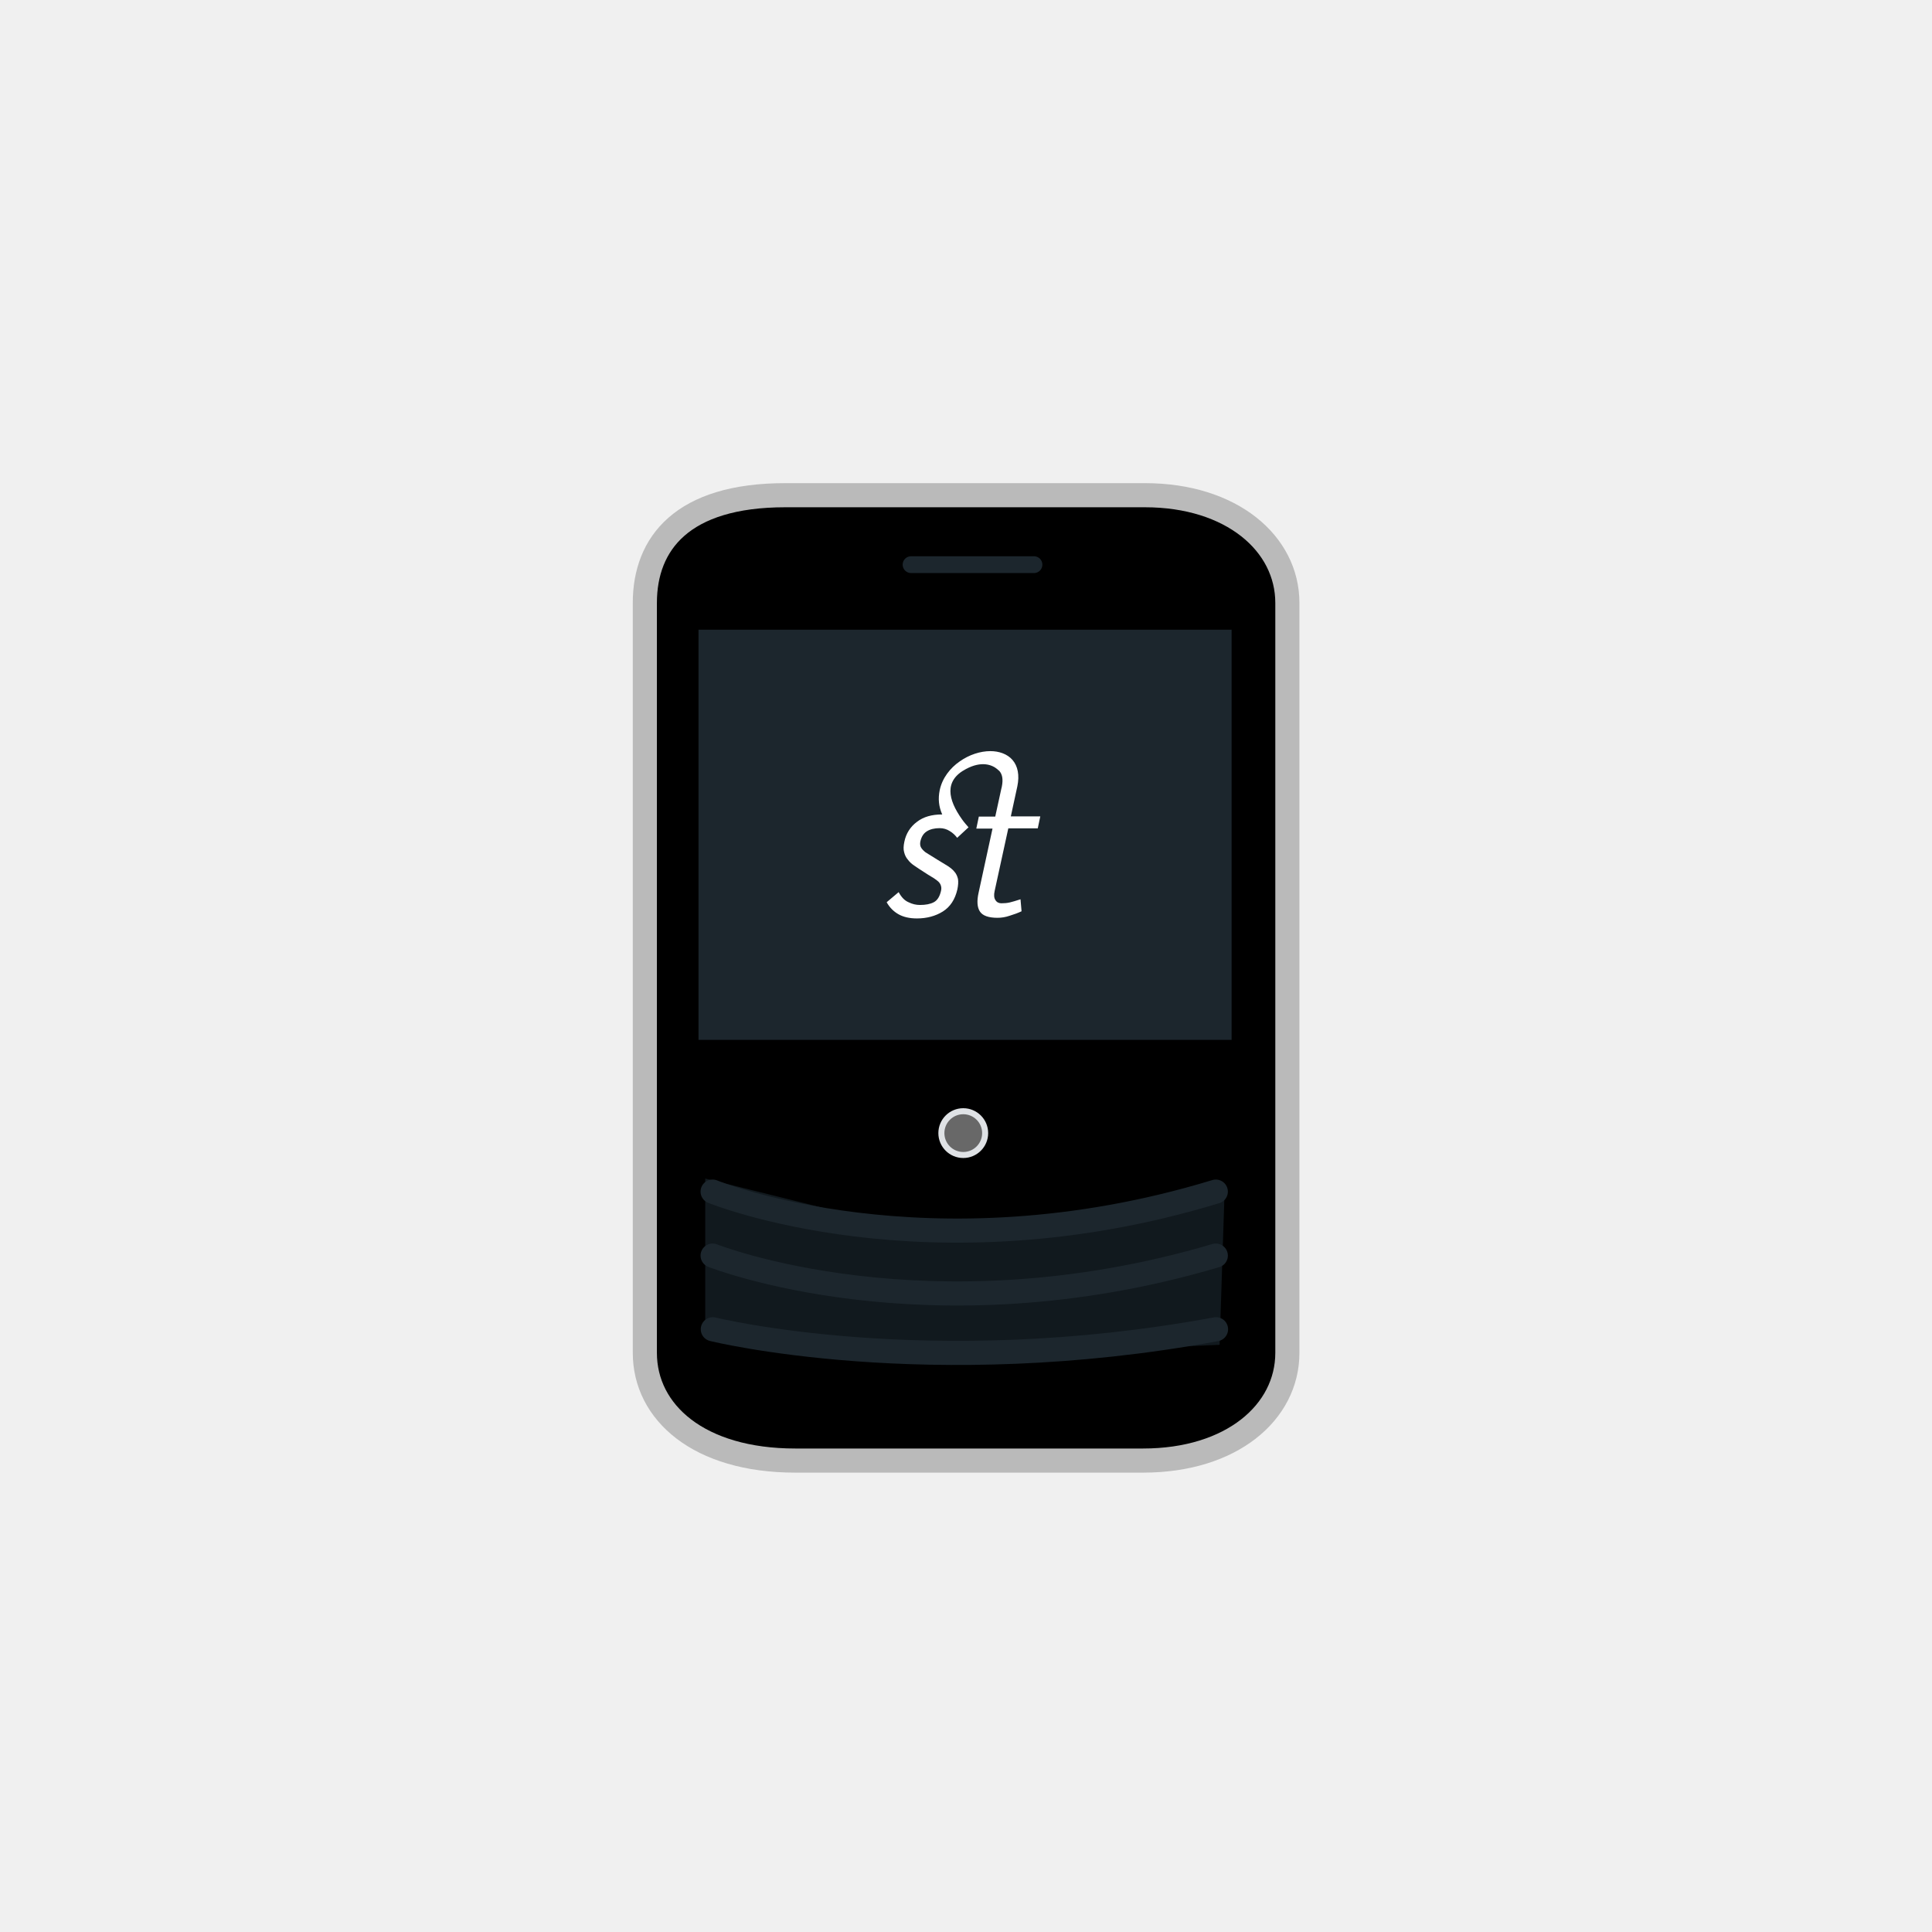
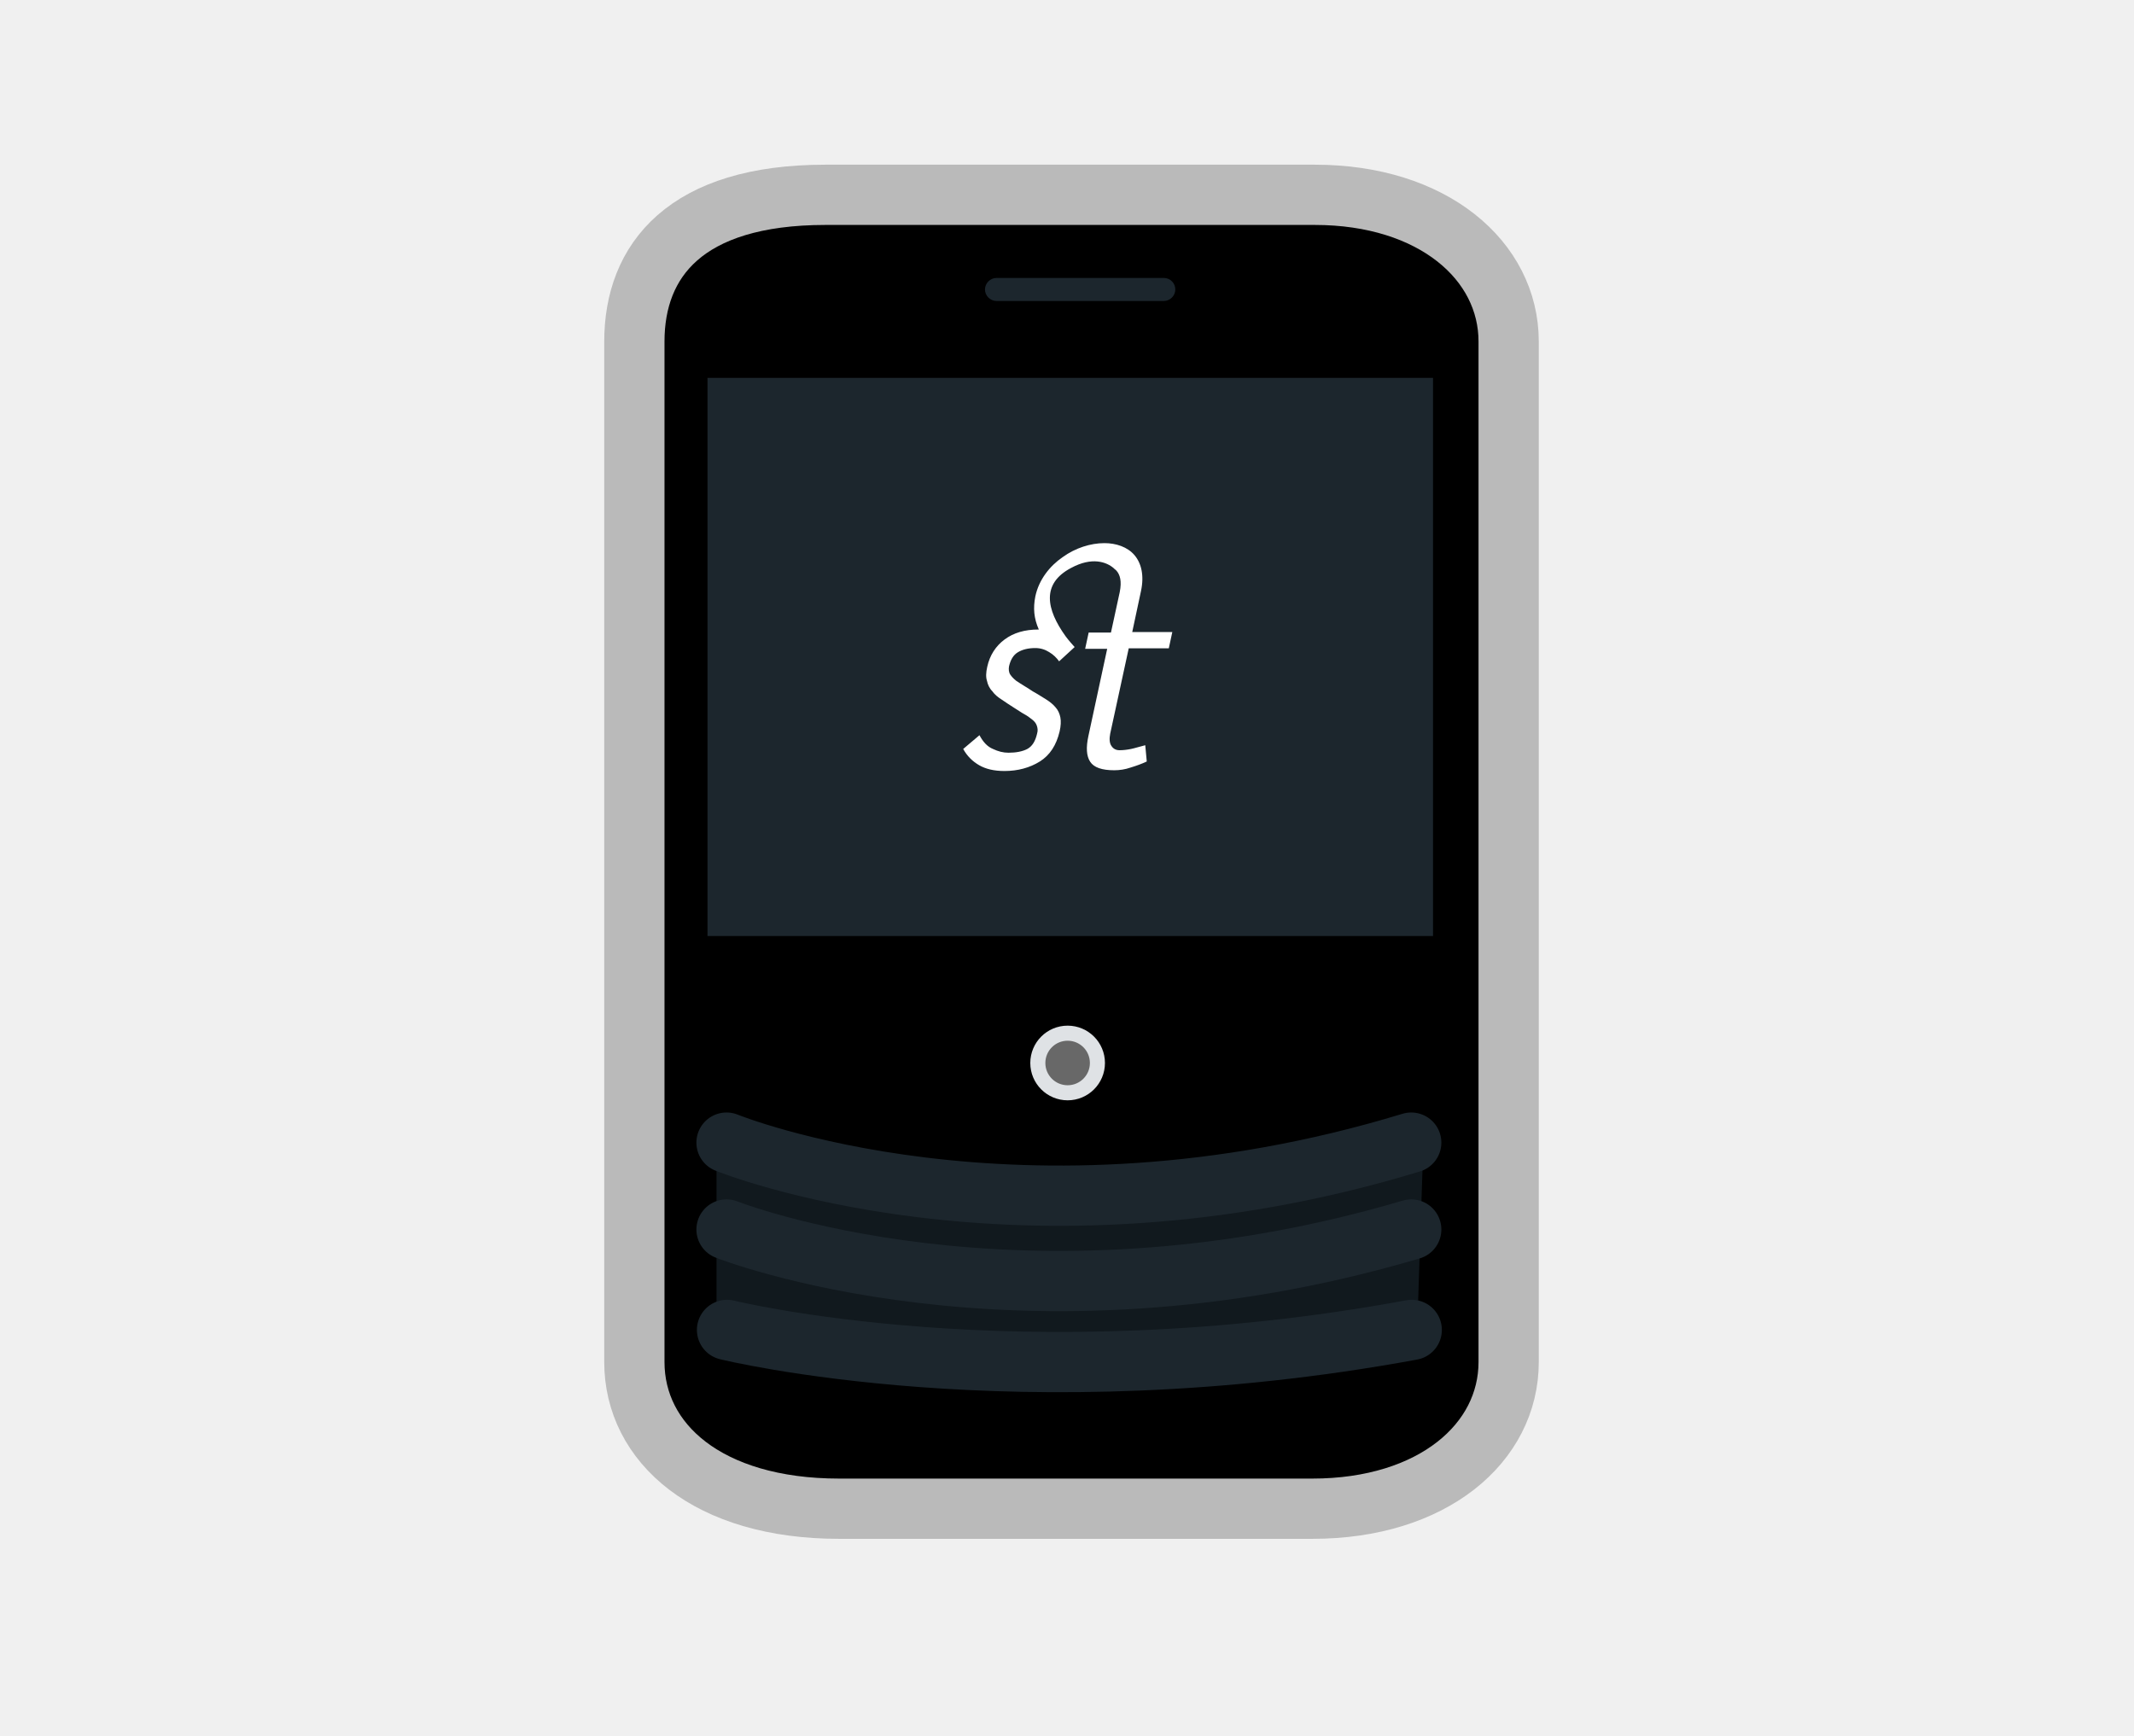
- <svg xmlns="http://www.w3.org/2000/svg" version="1.1" x="0px" y="0px" viewBox="-2749.4 -1380 918 918" enable-background="new -2749.4 -1380 918 918" xml:space="preserve">
+ <svg xmlns="http://www.w3.org/2000/svg" version="1.1" id="Layer_1" x="0px" y="0px" viewBox="-54.2 -135.2 852.1 693.1" enable-background="new -54.2 -135.2 852.1 693.1" xml:space="preserve">
  <g id="Layer_2" display="none">
</g>
-   <g id="Layer_1">
-     <path stroke="#BABABA" stroke-width="11.46" stroke-miterlimit="10" d="M-2137.7-737.2c0,28.3-26.5,51.2-68.6,51.2h-165.2   c-45.9,0-71.5-22.9-71.5-51.2v-356.3c0-28.3,17.8-51.2,66.7-51.2h170.9c41.2,0,67.7,22.9,67.7,51.2V-737.2z" />
-     <polygon fill="#11191E" points="-2414.3,-820 -2414.3,-744.8 -2337.7,-737.2 -2337.7,-741 -2261.2,-741 -2261.2,-737.2    -2169.9,-741 -2167.5,-814.8 -2293.6,-790  " />
-     <path fill="none" stroke="#1C262D" stroke-width="11.46" stroke-linecap="round" stroke-miterlimit="10" d="M-2171.6-748.4   c-136.9,25.3-239.1,0-239.1,0" />
-     <rect x="-2417.5" y="-1080.8" fill="#1C262D" width="253.3" height="194.9" />
-     <path fill="#1C262D" d="M-2254.1-1111.7c0,2.2-1.8,4-4,4h-58.4c-2.2,0-4-1.8-4-4l0,0c0-2.2,1.8-4,4-4h58.4   C-2255.9-1115.7-2254.1-1113.9-2254.1-1111.7L-2254.1-1111.7z" />
-     <path fill="#FFFFFF" d="M-2269.6-951.2c-1.3,0.3-2.6,0.4-4,0.4c-1.2,0-2.2-0.5-2.8-1.5c-0.7-1-0.8-2.5-0.4-4.3l6.5-29.8h14l1.2-5.7   h-14l3.1-14.3h0c1.1-5.3,0.2-9.6-2.3-12.5c-2.5-2.9-6.5-4.2-10.5-4.2c-4.8,0-10.1,1.7-14.6,4.9c-4.5,3.1-8.3,7.9-9.5,13.7   c-0.8,4-0.5,7.6,1.2,11.5c-0.1,0-0.1,0-0.2,0c-4.7,0-8.7,1.1-11.8,3.5c-3.1,2.3-5.2,5.5-6,9.5c-0.4,1.9-0.5,3.6-0.1,4.9   c0.3,1.3,0.9,2.6,1.8,3.6c0.8,1.1,1.9,2.1,3.3,3c1.3,0.9,2.8,1.9,4.4,2.9c1.3,0.8,2.4,1.6,3.5,2.2c1.1,0.6,2,1.3,2.8,1.9   c0.8,0.6,1.3,1.3,1.6,2.1c0.3,0.8,0.4,1.7,0.1,2.8c-0.6,2.6-1.7,4.4-3.4,5.3c-1.7,0.9-3.9,1.3-6.6,1.3c-1.8,0-3.6-0.4-5.4-1.3   c-1.9-0.8-3.4-2.4-4.7-4.8l-5.7,4.8c1.4,2.5,3.3,4.4,5.6,5.7c2.3,1.3,5.2,2,8.8,2c4.6,0,8.8-1.1,12.3-3.3c3.5-2.2,5.8-5.7,6.9-10.5   c0.4-1.9,0.5-3.6,0.3-4.9c-0.3-1.3-0.8-2.5-1.7-3.5c-0.8-1-1.9-1.9-3.3-2.8c-1.3-0.8-2.9-1.8-4.6-2.8c-0.9-0.6-1.9-1.2-2.9-1.8   c-1-0.6-2-1.2-2.9-1.8c-0.9-0.7-1.6-1.4-2.1-2.2c-0.5-0.8-0.6-1.8-0.4-2.9c0.5-2.3,1.5-3.9,3.1-4.9c1.6-1,3.6-1.5,6.1-1.5   c1.8,0,3.4,0.5,4.8,1.4c1.5,0.9,2.6,2,3.5,3.2l5.4-5c-0.4-0.5-0.9-1-1.3-1.5c-0.7-0.8-1.3-1.6-1.8-2.3l0,0   c-6.7-9.4-8.6-18.4,1.9-23.9c7.3-3.9,12.3-2.1,14.9,0.1c0,0,0,0,0,0c0.1,0.1,0.2,0.2,0.3,0.3c0.3,0.2,0.5,0.4,0.7,0.6   c1.2,1.4,1.9,3.6,1.1,7.5l-0.2,0.8h0l-2.9,13.3h-7.8l-1.2,5.7h7.7l-6.6,30.4c-0.9,4-0.7,7,0.6,9c1.3,2,4.1,3,8.4,3   c1.8,0,3.8-0.3,5.8-1c2-0.6,3.9-1.3,5.6-2.1l-0.5-5.7C-2266.7-952-2268.3-951.5-2269.6-951.2" />
-     <circle fill="#686868" stroke="#DFE2E5" stroke-width="2.865" stroke-miterlimit="10" cx="-2291.7" cy="-841.6" r="10.4" />
-     <path fill="none" stroke="#1C262D" stroke-width="11.46" stroke-linecap="round" stroke-miterlimit="10" d="M-2410.8-813.8   c0,0,102.2,41.7,239.1,0" />
-     <path fill="none" stroke="#1C262D" stroke-width="11.46" stroke-linecap="round" stroke-miterlimit="10" d="M-2410.8-783.4   c0,0,102.2,40.5,239.1,0" />
+   <g id="Layer_1_1_">
+     <path stroke="#BABABA" stroke-width="24.06" stroke-miterlimit="10" d="M548.2,408.7c0,32.4-30.3,58.6-78.4,58.6H280.9   c-52.5,0-81.8-26.2-81.8-58.6V1.2c0-32.4,20.4-58.6,76.3-58.6h195.4c47.1,0,77.4,26.2,77.4,58.6L548.2,408.7L548.2,408.7z" />
+     <polygon fill="#11191E" points="231.9,314 231.9,400 319.5,408.7 319.5,404.3 407,404.3 407,408.7 511.4,404.3 514.2,319.9    370,348.3  " />
+     <path fill="none" stroke="#1C262D" stroke-width="24.06" stroke-linecap="round" stroke-miterlimit="10" d="M509.5,395.9   c-156.6,28.9-273.4,0-273.4,0" />
+     <rect x="228.3" y="15.7" fill="#1C262D" width="289.7" height="222.9" />
+     <path fill="#1C262D" d="M415.1-19.6c0,2.5-2.1,4.6-4.6,4.6h-66.8c-2.5,0-4.6-2.1-4.6-4.6l0,0c0-2.5,2.1-4.6,4.6-4.6h66.8   C413.1-24.2,415.1-22.1,415.1-19.6L415.1-19.6z" />
+     <path fill="#FFFFFF" d="M397.4,163.9c-1.5,0.3-3,0.5-4.6,0.5c-1.4,0-2.5-0.6-3.2-1.7c-0.8-1.1-0.9-2.9-0.5-4.9l7.4-34.1h16l1.4-6.5   h-16l3.5-16.4l0,0c1.3-6.1,0.2-11-2.6-14.3s-7.4-4.8-12-4.8c-5.5,0-11.6,1.9-16.7,5.6c-5.1,3.5-9.5,9-10.9,15.7   c-0.9,4.6-0.6,8.7,1.4,13.2c-0.1,0-0.1,0-0.2,0c-5.4,0-9.9,1.3-13.5,4c-3.5,2.6-5.9,6.3-6.9,10.9c-0.5,2.2-0.6,4.1-0.1,5.6   c0.3,1.5,1,3,2.1,4.1c0.9,1.3,2.2,2.4,3.8,3.4c1.5,1,3.2,2.2,5,3.3c1.5,0.9,2.7,1.8,4,2.5c1.3,0.7,2.3,1.5,3.2,2.2   c0.9,0.7,1.5,1.5,1.8,2.4s0.5,1.9,0.1,3.2c-0.7,3-1.9,5-3.9,6.1c-1.9,1-4.5,1.5-7.5,1.5c-2.1,0-4.1-0.5-6.2-1.5   c-2.2-0.9-3.9-2.7-5.4-5.5l-6.5,5.5c1.6,2.9,3.8,5,6.4,6.5s5.9,2.3,10.1,2.3c5.3,0,10.1-1.3,14.1-3.8s6.6-6.5,7.9-12   c0.5-2.2,0.6-4.1,0.3-5.6c-0.3-1.5-0.9-2.9-1.9-4c-0.9-1.1-2.2-2.2-3.8-3.2c-1.5-0.9-3.3-2.1-5.3-3.2c-1-0.7-2.2-1.4-3.3-2.1   c-1.1-0.7-2.3-1.4-3.3-2.1c-1-0.8-1.8-1.6-2.4-2.5c-0.6-0.9-0.7-2.1-0.5-3.3c0.6-2.6,1.7-4.5,3.5-5.6s4.1-1.7,7-1.7   c2.1,0,3.9,0.6,5.5,1.6c1.7,1,3,2.3,4,3.7l6.2-5.7c-0.5-0.6-1-1.1-1.5-1.7c-0.8-0.9-1.5-1.8-2.1-2.6l0,0c-7.7-10.7-9.8-21,2.2-27.3   c8.3-4.5,14.1-2.4,17,0.1l0,0c0.1,0.1,0.2,0.2,0.3,0.3c0.3,0.2,0.6,0.5,0.8,0.7c1.4,1.6,2.2,4.1,1.3,8.6l-0.2,0.9l0,0l-3.3,15.2   h-8.9l-1.4,6.5h8.8l-7.5,34.8c-1,4.6-0.8,8,0.7,10.3s4.7,3.4,9.6,3.4c2.1,0,4.3-0.3,6.6-1.1c2.3-0.7,4.5-1.5,6.4-2.4l-0.6-6.5   C400.7,163,398.9,163.6,397.4,163.9" />
+     <circle fill="#686868" stroke="#DFE2E5" stroke-width="6.015" stroke-miterlimit="10" cx="372.1" cy="289.3" r="11.9" />
+     <path fill="none" stroke="#1C262D" stroke-width="24.06" stroke-linecap="round" stroke-miterlimit="10" d="M235.9,321.1   c0,0,116.9,47.7,273.4,0" />
+     <path fill="none" stroke="#1C262D" stroke-width="24.06" stroke-linecap="round" stroke-miterlimit="10" d="M235.9,355.8   c0,0,116.9,46.3,273.4,0" />
  </g>
</svg>
